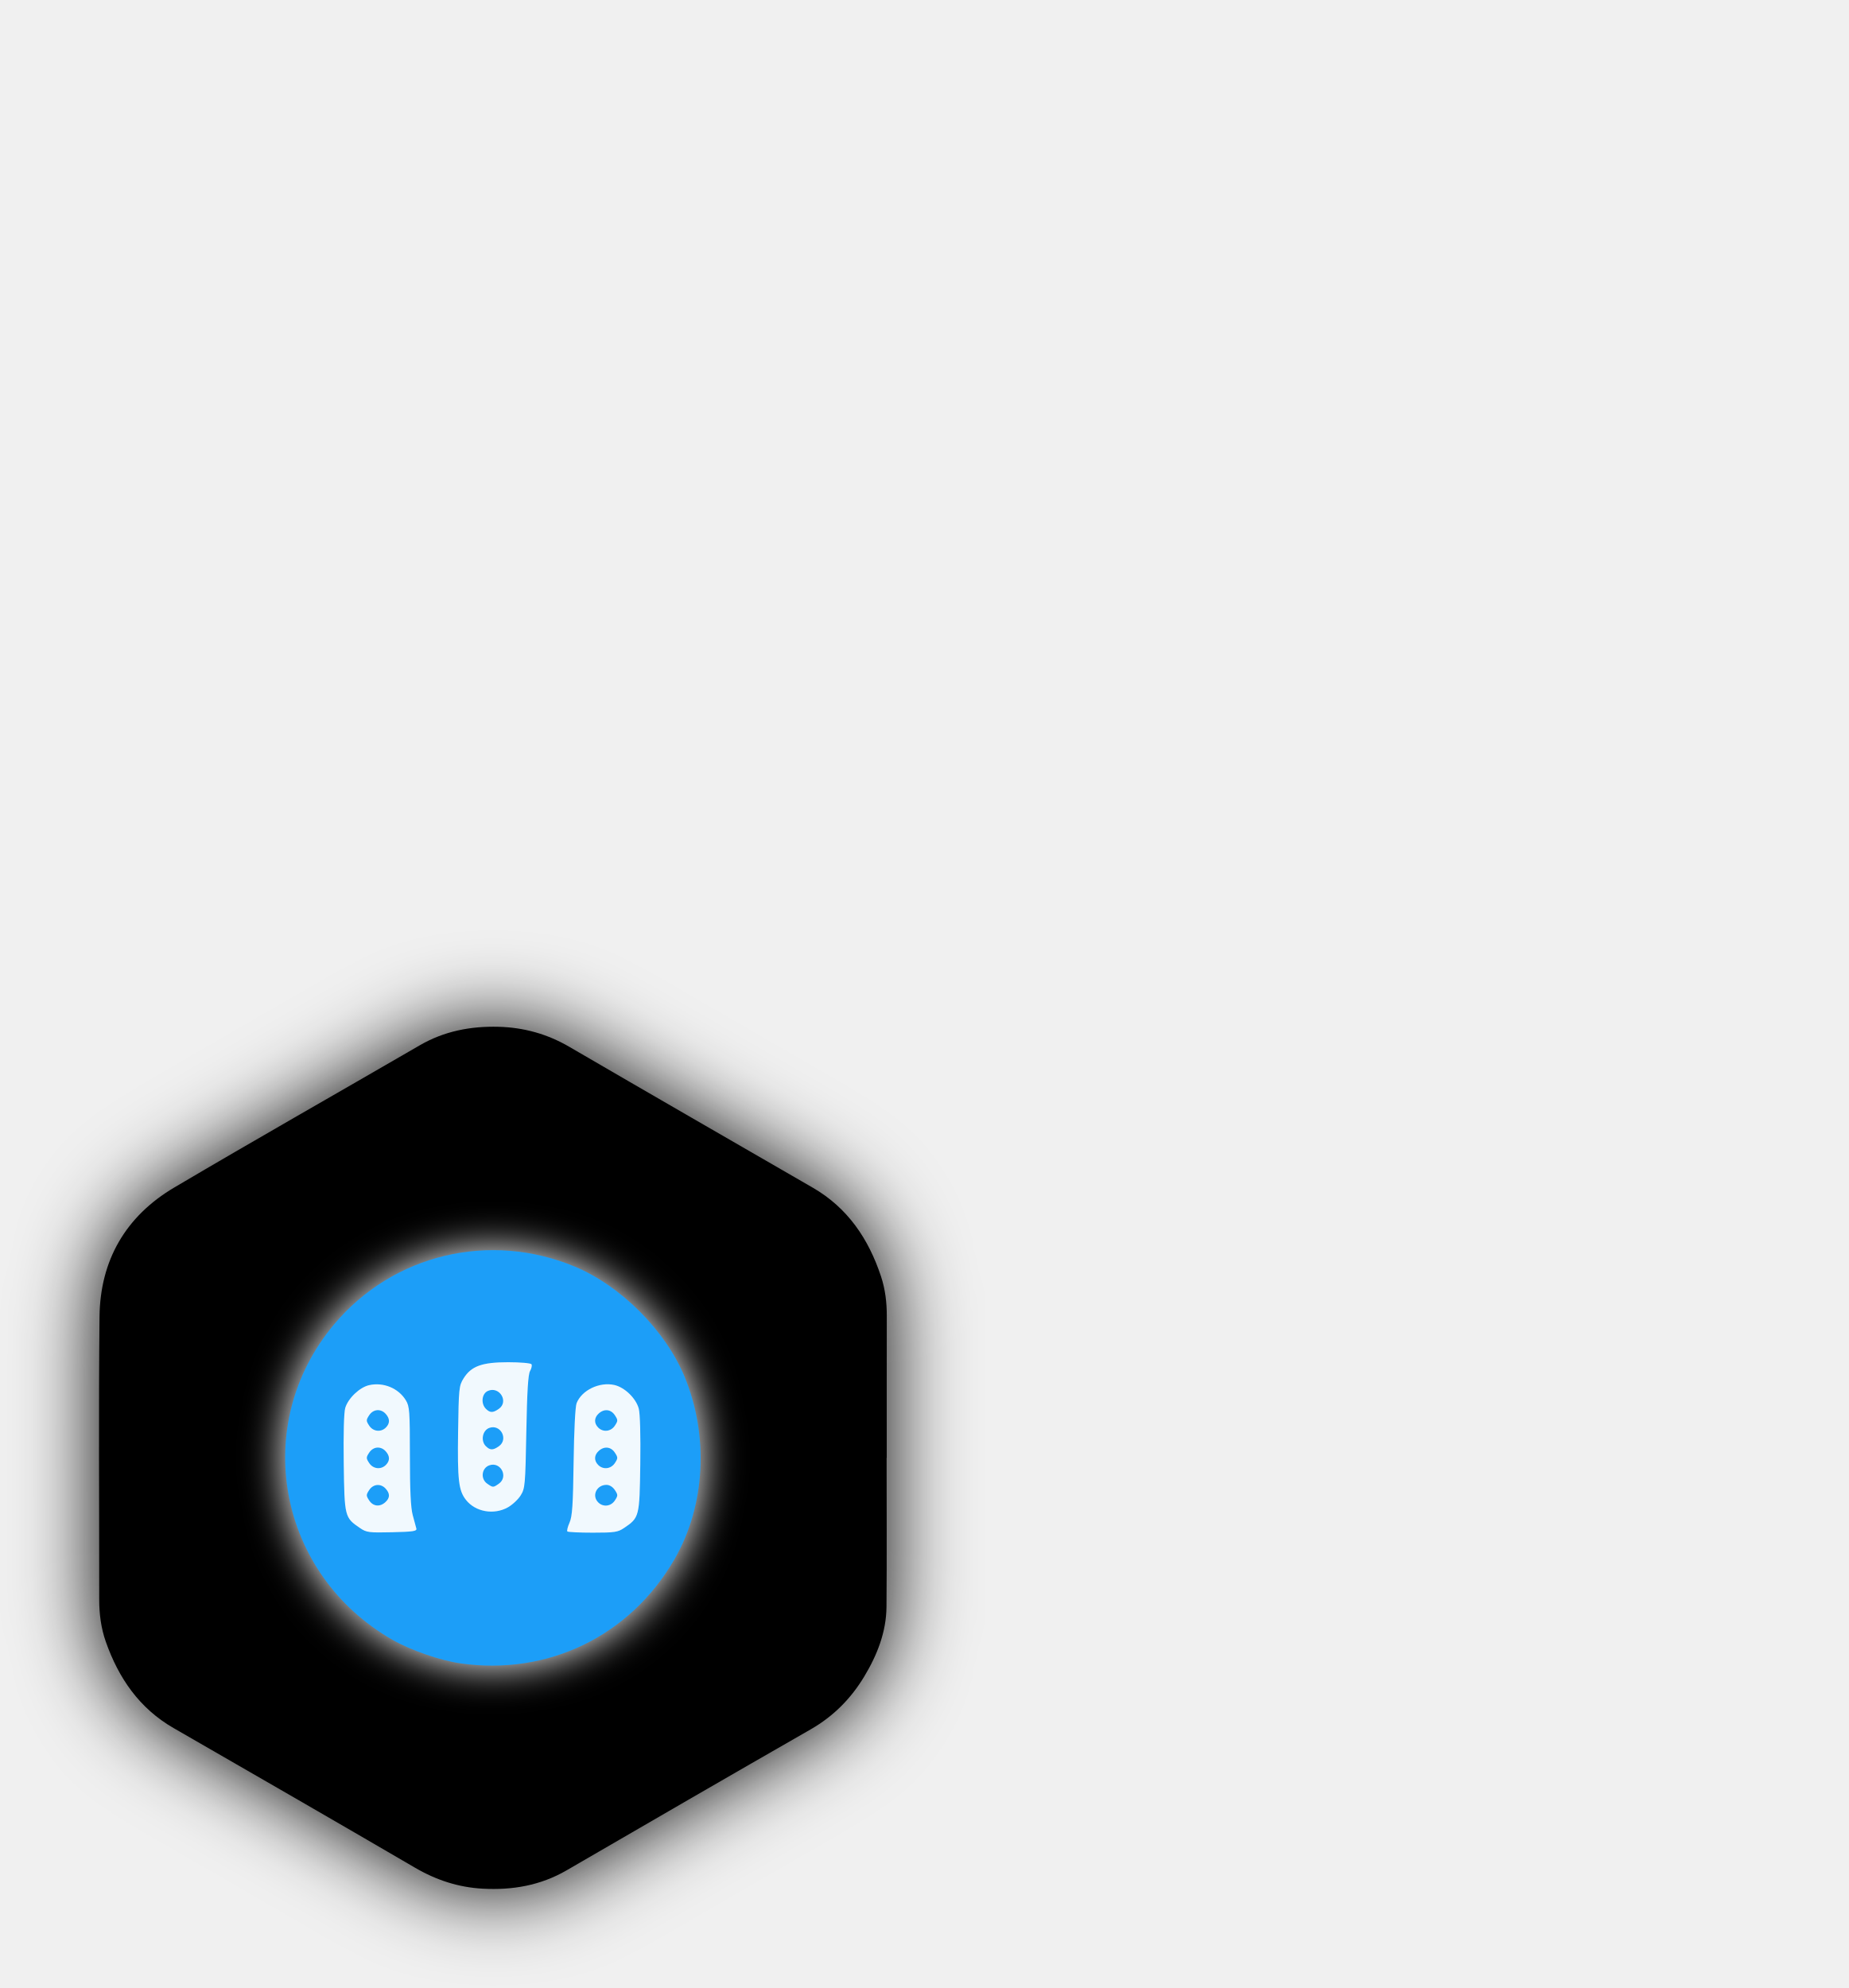
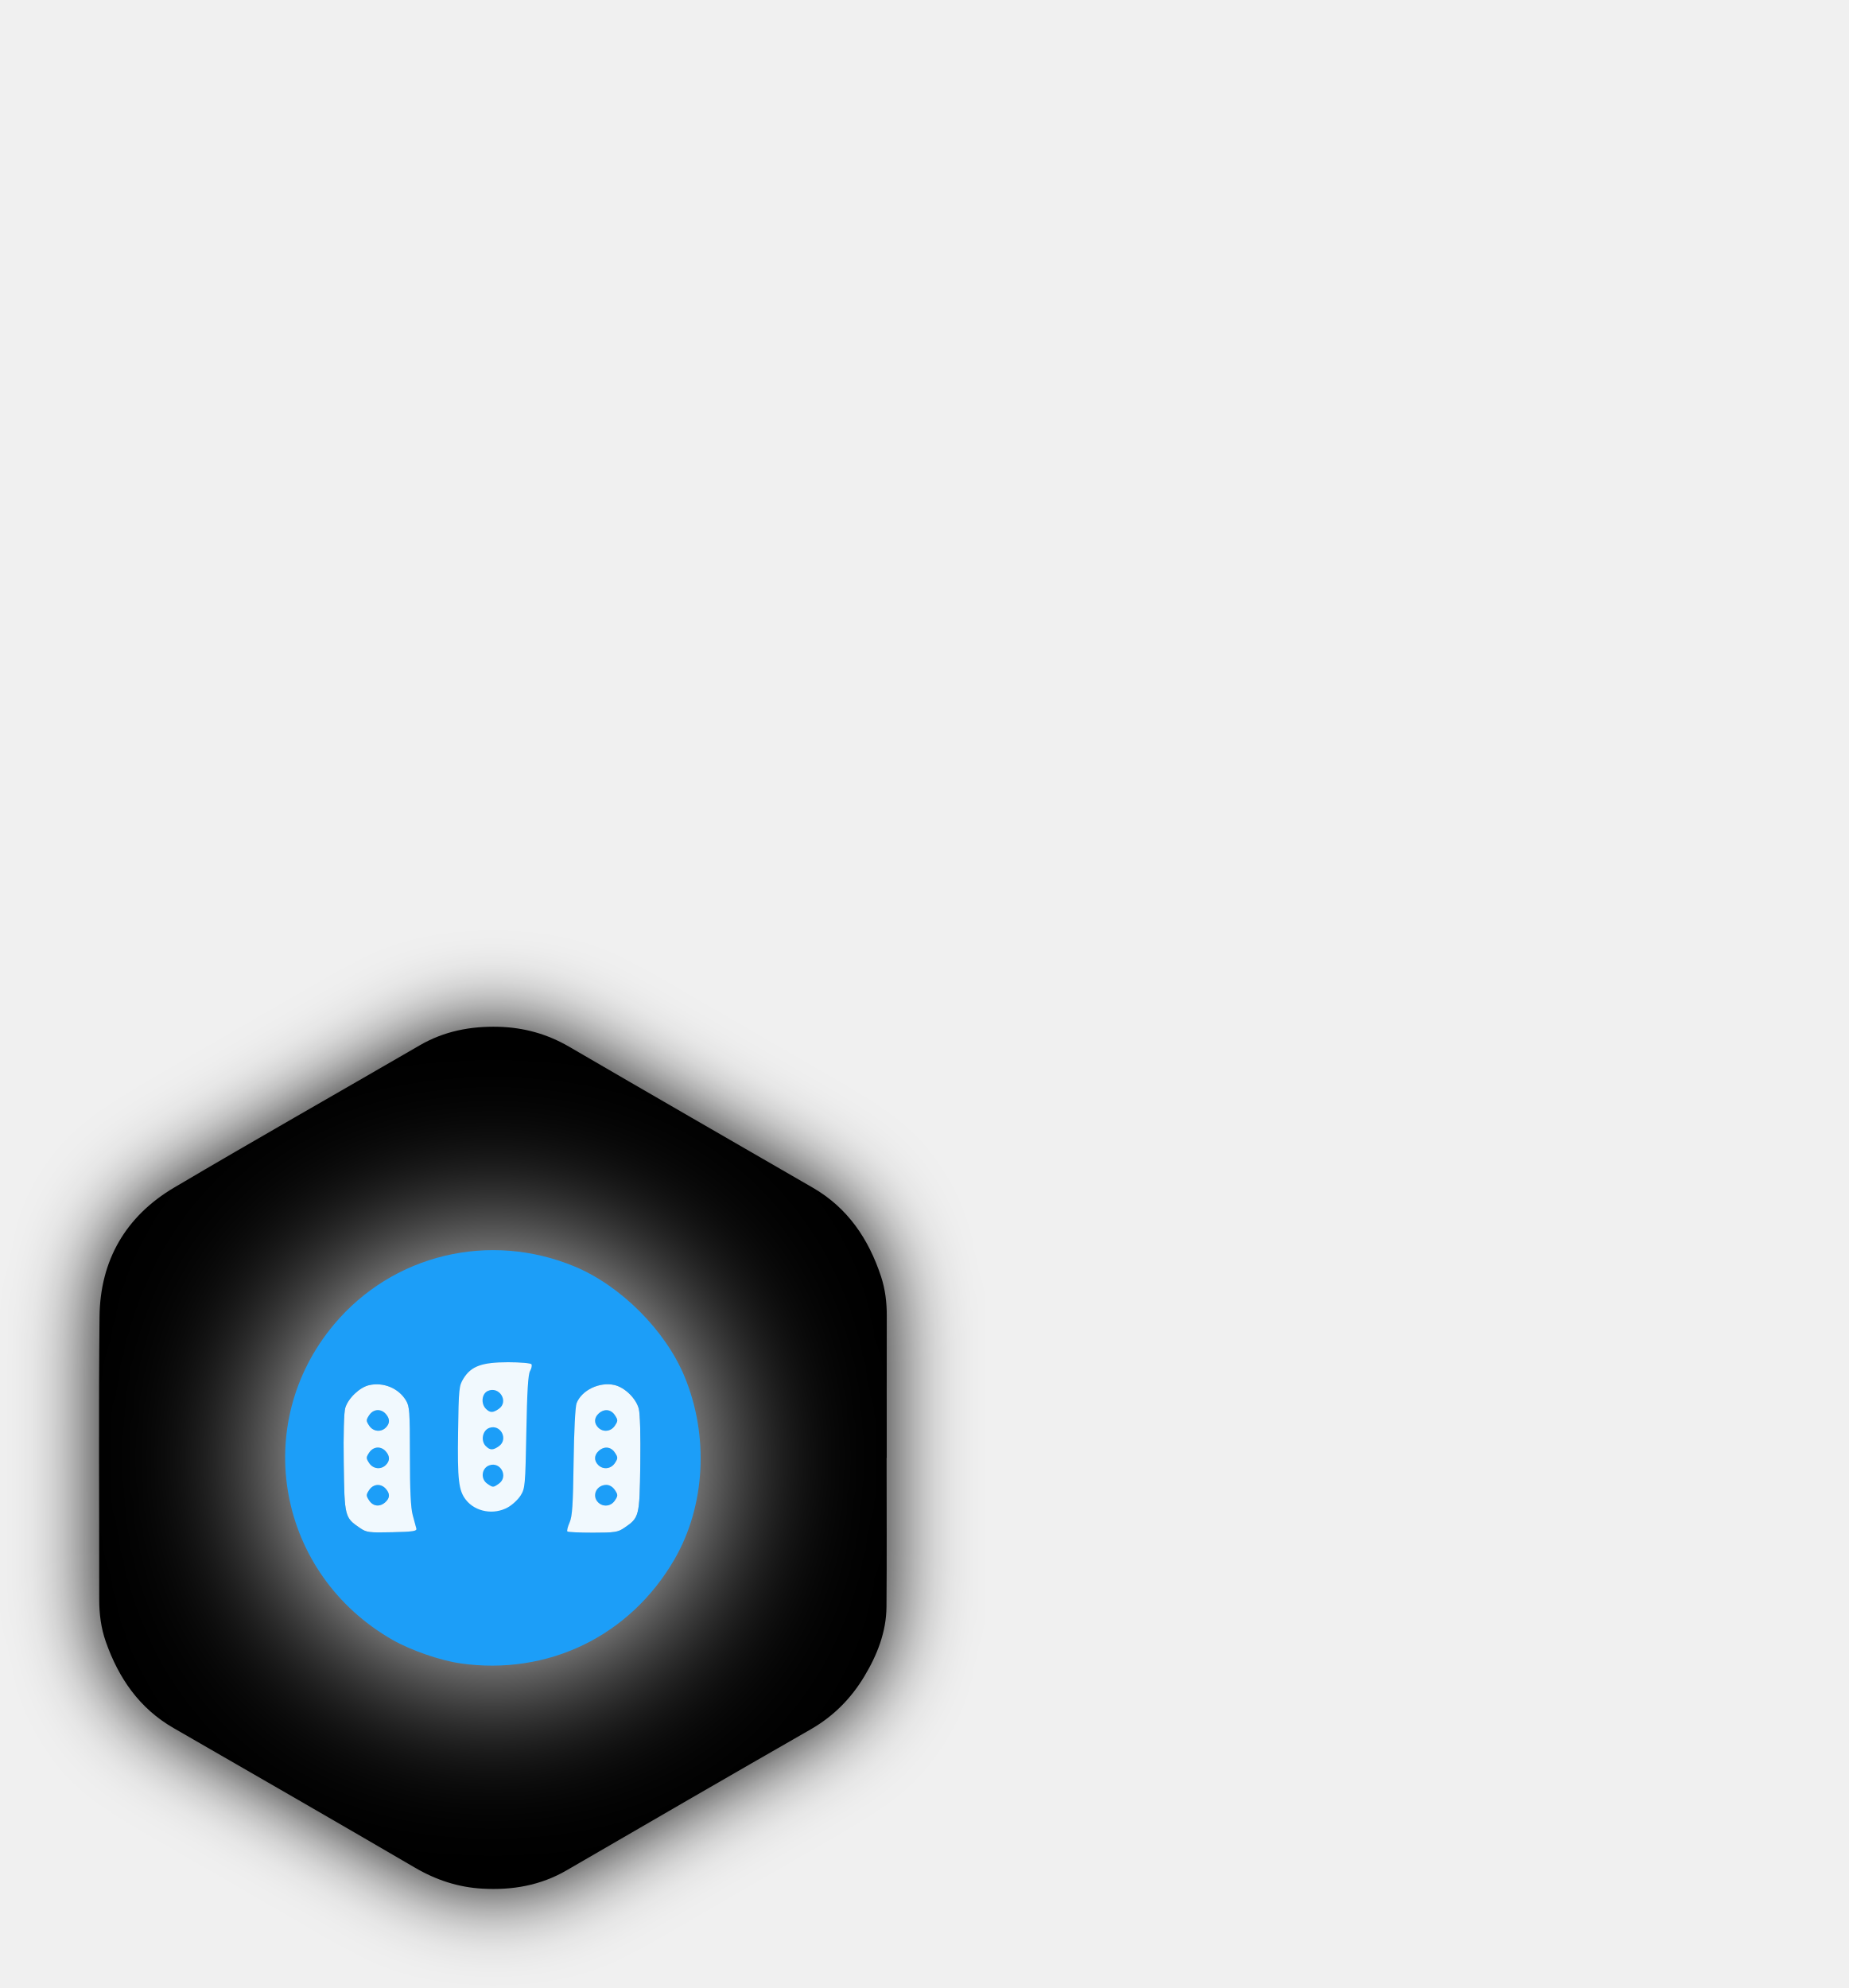
<svg xmlns="http://www.w3.org/2000/svg" width="39.356mm" height="42.333mm" viewBox="0 0 139.452 150" id="svg3644" version="1.1">
  <defs id="defs3646">
    <filter style="color-interpolation-filters:sRGB" id="filter4478" x="-0.126" width="1.251" y="-0.115" height="1.23">
      <feGaussianBlur stdDeviation="3.67" id="feGaussianBlur4480" />
    </filter>
-     <filter style="color-interpolation-filters:sRGB" id="filter4500" x="-0.12" width="1.24" y="-0.12" height="1.24">
-       <feGaussianBlur stdDeviation="1.567" id="feGaussianBlur4502" />
+     <filter style="color-interpolation-filters:sRGB" id="filter4474" x="-0.48" width="1.96" y="-0.48" height="1.96">
+       <feGaussianBlur stdDeviation="6.27" id="feGaussianBlur4476" />
    </filter>
  </defs>
  <g id="layer1" transform="translate(-304.6452,-257.5716)">
-     <g id="g4504">
+     <g id="g4478">
      <path transform="matrix(0.8481388,0,0,0.8481388,46.2638,61.89433)" id="path3676" d="m 383.529,347.802 c 0.003,-1.205 -0.134,-2.388 -0.513,-3.531 -1.104,-3.334 -2.96,-6.099 -6.07,-7.896 -7.226,-4.175 -14.458,-8.337 -21.667,-12.537 -1.96,-1.143 -4.048,-1.718 -6.292,-1.777 -2.474,-0.064 -4.824,0.383 -7,1.646 -7.277,4.223 -14.599,8.374 -21.843,12.654 -4.319,2.553 -6.592,6.477 -6.646,11.49 -0.088,8.382 -0.021,16.764 -0.027,25.146 -10e-4,1.291 0.158,2.553 0.586,3.77 1.14,3.24 2.981,5.927 6.028,7.682 7.17,4.13 14.342,8.258 21.487,12.428 1.877,1.096 3.855,1.744 6.012,1.861 2.635,0.145 5.141,-0.283 7.461,-1.631 7.229,-4.195 14.459,-8.387 21.712,-12.541 2.023,-1.16 3.585,-2.738 4.772,-4.713 1.146,-1.904 1.953,-3.94 1.973,-6.189 0.037,-4.416 0.011,-8.832 0.011,-13.248 l 0.012,0 c 0,-4.205 -0.005,-8.41 0.004,-12.614 z" style="clip-rule:evenodd;fill-rule:evenodd;filter:url(#filter4478)" />
      <path id="path4486" d="m 371.55,356.878 c 0.003,-1.022 -0.114,-2.025 -0.435,-2.995 -0.936,-2.828 -2.51,-5.173 -5.148,-6.697 -6.129,-3.541 -12.262,-7.071 -18.377,-10.633 -1.662,-0.969 -3.433,-1.457 -5.336,-1.507 -2.098,-0.054 -4.091,0.325 -5.937,1.396 -6.172,3.582 -12.382,7.102 -18.526,10.732 -3.663,2.165 -5.591,5.493 -5.637,9.745 -0.075,7.109 -0.018,14.218 -0.023,21.327 -0.001,1.095 0.134,2.165 0.497,3.197 0.967,2.748 2.528,5.027 5.113,6.515 6.081,3.503 12.164,7.004 18.224,10.541 1.592,0.93 3.27,1.479 5.099,1.578 2.235,0.123 4.36,-0.24 6.328,-1.383 6.131,-3.558 12.263,-7.113 18.415,-10.637 1.716,-0.984 3.041,-2.322 4.047,-3.997 0.972,-1.615 1.656,-3.342 1.673,-5.249 0.031,-3.745 0.009,-7.491 0.009,-11.236 l 0.01,0 c 0,-3.566 -0.004,-7.133 0.003,-10.698 z" style="clip-rule:evenodd;fill-rule:evenodd" />
-       <g style="fill:#ffffff;filter:url(#filter4500)" id="g3650" transform="translate(-81.36351,-0.6641388)">
+       <g style="fill:#ffffff;filter:url(#filter4474)" id="g3650" transform="translate(-81.36351,-0.6641402)">
        <path style="fill:#ffffff" d="m 413.175,373.532 c -1.166,-0.793 -1.176,-0.834 -1.233,-4.878 -0.032,-2.239 0.012,-3.848 0.114,-4.189 0.216,-0.725 1.087,-1.556 1.801,-1.717 1.075,-0.242 2.213,0.226 2.771,1.141 0.28,0.459 0.306,0.81 0.306,4.192 4.1e-4,2.61 0.063,3.919 0.213,4.47 0.117,0.429 0.24,0.885 0.274,1.014 0.053,0.198 -0.238,0.242 -1.829,0.279 -1.75,0.041 -1.931,0.017 -2.417,-0.314 z m 1.904,-1.95 c 0.356,-0.322 0.365,-0.649 0.027,-1.022 -0.37,-0.409 -0.939,-0.361 -1.245,0.105 -0.238,0.363 -0.238,0.421 0,0.784 0.296,0.452 0.803,0.507 1.218,0.133 z m 0.04,-2.81 c 0.317,-0.317 0.313,-0.675 -0.013,-1.035 -0.37,-0.409 -0.939,-0.361 -1.245,0.105 -0.238,0.363 -0.238,0.421 0,0.784 0.295,0.451 0.885,0.519 1.258,0.146 z m 0,-2.823 c 0.317,-0.317 0.313,-0.675 -0.013,-1.035 -0.37,-0.409 -0.939,-0.361 -1.245,0.105 -0.238,0.363 -0.238,0.421 0,0.784 0.295,0.451 0.885,0.519 1.258,0.146 z m 13.697,7.841 c -0.05,-0.05 0.023,-0.35 0.163,-0.667 0.207,-0.469 0.264,-1.317 0.308,-4.575 0.032,-2.361 0.124,-4.178 0.224,-4.434 0.384,-0.983 1.73,-1.632 2.854,-1.375 0.778,0.178 1.627,1 1.837,1.782 0.1,0.369 0.145,2.023 0.115,4.19 -0.055,3.979 -0.069,4.031 -1.224,4.818 -0.465,0.316 -0.709,0.353 -2.351,0.353 -1.008,0 -1.874,-0.041 -1.924,-0.091 z m 3.583,-2.34 c 0.238,-0.363 0.238,-0.421 0,-0.784 -0.434,-0.662 -1.505,-0.383 -1.505,0.392 0,0.775 1.071,1.054 1.505,0.392 z m 0,-2.823 c 0.238,-0.363 0.238,-0.421 0,-0.784 -0.296,-0.452 -0.803,-0.507 -1.218,-0.133 -0.352,0.319 -0.368,0.735 -0.04,1.062 0.373,0.373 0.963,0.305 1.258,-0.146 z m 0,-2.823 c 0.238,-0.363 0.238,-0.421 0,-0.784 -0.296,-0.452 -0.803,-0.507 -1.218,-0.133 -0.352,0.319 -0.368,0.735 -0.04,1.062 0.373,0.373 0.963,0.305 1.258,-0.146 z m -10.412,6.248 c -1.303,-0.642 -1.479,-1.358 -1.416,-5.755 0.047,-3.301 0.068,-3.502 0.409,-4.05 0.579,-0.932 1.389,-1.227 3.367,-1.227 0.918,0 1.709,0.069 1.762,0.154 0.052,0.085 0.003,0.314 -0.108,0.51 -0.147,0.257 -0.225,1.535 -0.282,4.591 -0.074,4.019 -0.096,4.263 -0.424,4.79 -0.685,1.101 -2.175,1.546 -3.308,0.987 z m 1.658,-1.865 c 0.744,-0.521 0.142,-1.689 -0.715,-1.389 -0.586,0.205 -0.684,1.02 -0.165,1.383 0.439,0.307 0.45,0.308 0.88,0.006 z m 0,-2.823 c 0.744,-0.521 0.142,-1.689 -0.715,-1.389 -0.519,0.181 -0.673,0.973 -0.267,1.379 0.319,0.319 0.539,0.321 0.982,0.011 z m 0,-2.823 c 0.781,-0.547 0.039,-1.748 -0.834,-1.35 -0.456,0.208 -0.533,0.954 -0.139,1.348 0.31,0.31 0.533,0.311 0.973,0.002 z" id="path3652" />
        <path style="fill:#ffffff" d="m 420.725,383.738 c -1.508,-0.216 -3.728,-0.986 -5.095,-1.766 -8.684,-4.961 -10.772,-16.239 -4.409,-23.817 4.432,-5.279 11.724,-7.029 18.145,-4.356 3.47,1.445 6.834,4.808 8.279,8.279 1.869,4.49 1.583,9.778 -0.746,13.806 -3.353,5.797 -9.545,8.805 -16.173,7.856 z" id="path3654" />
      </g>
      <g transform="translate(-81.36351,-0.6641402)" id="g3642">
        <path id="path3646" d="m 413.175,373.532 c -1.166,-0.793 -1.176,-0.834 -1.233,-4.878 -0.032,-2.239 0.012,-3.848 0.114,-4.189 0.216,-0.725 1.087,-1.556 1.801,-1.717 1.075,-0.242 2.213,0.226 2.771,1.141 0.28,0.459 0.306,0.81 0.306,4.192 4.1e-4,2.61 0.063,3.919 0.213,4.47 0.117,0.429 0.24,0.885 0.274,1.014 0.053,0.198 -0.238,0.242 -1.829,0.279 -1.75,0.041 -1.931,0.017 -2.417,-0.314 z m 1.904,-1.95 c 0.356,-0.322 0.365,-0.649 0.027,-1.022 -0.37,-0.409 -0.939,-0.361 -1.245,0.105 -0.238,0.363 -0.238,0.421 0,0.784 0.296,0.452 0.803,0.507 1.218,0.133 z m 0.04,-2.81 c 0.317,-0.317 0.313,-0.675 -0.013,-1.035 -0.37,-0.409 -0.939,-0.361 -1.245,0.105 -0.238,0.363 -0.238,0.421 0,0.784 0.295,0.451 0.885,0.519 1.258,0.146 z m 0,-2.823 c 0.317,-0.317 0.313,-0.675 -0.013,-1.035 -0.37,-0.409 -0.939,-0.361 -1.245,0.105 -0.238,0.363 -0.238,0.421 0,0.784 0.295,0.451 0.885,0.519 1.258,0.146 z m 13.697,7.841 c -0.05,-0.05 0.023,-0.35 0.163,-0.667 0.207,-0.469 0.264,-1.317 0.308,-4.575 0.032,-2.361 0.124,-4.178 0.224,-4.434 0.384,-0.983 1.73,-1.632 2.854,-1.375 0.778,0.178 1.627,1 1.837,1.782 0.1,0.369 0.145,2.023 0.115,4.19 -0.055,3.979 -0.069,4.031 -1.224,4.818 -0.465,0.316 -0.709,0.353 -2.351,0.353 -1.008,0 -1.874,-0.041 -1.924,-0.091 z m 3.583,-2.34 c 0.238,-0.363 0.238,-0.421 0,-0.784 -0.434,-0.662 -1.505,-0.383 -1.505,0.392 0,0.775 1.071,1.054 1.505,0.392 z m 0,-2.823 c 0.238,-0.363 0.238,-0.421 0,-0.784 -0.296,-0.452 -0.803,-0.507 -1.218,-0.133 -0.352,0.319 -0.368,0.735 -0.04,1.062 0.373,0.373 0.963,0.305 1.258,-0.146 z m 0,-2.823 c 0.238,-0.363 0.238,-0.421 0,-0.784 -0.296,-0.452 -0.803,-0.507 -1.218,-0.133 -0.352,0.319 -0.368,0.735 -0.04,1.062 0.373,0.373 0.963,0.305 1.258,-0.146 z m -10.412,6.248 c -1.303,-0.642 -1.479,-1.358 -1.416,-5.755 0.047,-3.301 0.068,-3.502 0.409,-4.05 0.579,-0.932 1.389,-1.227 3.367,-1.227 0.918,0 1.709,0.069 1.762,0.154 0.052,0.085 0.003,0.314 -0.108,0.51 -0.147,0.257 -0.225,1.535 -0.282,4.591 -0.074,4.019 -0.096,4.263 -0.424,4.79 -0.685,1.101 -2.175,1.546 -3.308,0.987 z m 1.658,-1.865 c 0.744,-0.521 0.142,-1.689 -0.715,-1.389 -0.586,0.205 -0.684,1.02 -0.165,1.383 0.439,0.307 0.45,0.308 0.88,0.006 z m 0,-2.823 c 0.744,-0.521 0.142,-1.689 -0.715,-1.389 -0.519,0.181 -0.673,0.973 -0.267,1.379 0.319,0.319 0.539,0.321 0.982,0.011 z m 0,-2.823 c 0.781,-0.547 0.039,-1.748 -0.834,-1.35 -0.456,0.208 -0.533,0.954 -0.139,1.348 0.31,0.31 0.533,0.311 0.973,0.002 z" style="fill:#f1f9fe" />
        <path id="path3644" d="m 420.725,383.738 c -1.508,-0.216 -3.728,-0.986 -5.095,-1.766 -8.684,-4.961 -10.772,-16.239 -4.409,-23.817 4.432,-5.279 11.724,-7.029 18.145,-4.356 3.47,1.445 6.834,4.808 8.279,8.279 1.869,4.49 1.583,9.778 -0.746,13.806 -3.353,5.797 -9.545,8.805 -16.173,7.856 z m -3.304,-10.171 c -0.034,-0.129 -0.158,-0.586 -0.274,-1.014 -0.15,-0.551 -0.212,-1.86 -0.213,-4.47 -5.4e-4,-3.382 -0.026,-3.733 -0.306,-4.192 -0.558,-0.915 -1.696,-1.384 -2.771,-1.141 -0.714,0.161 -1.585,0.992 -1.801,1.717 -0.101,0.341 -0.145,1.95 -0.114,4.189 0.057,4.044 0.067,4.085 1.233,4.878 0.486,0.331 0.667,0.354 2.417,0.314 1.591,-0.037 1.881,-0.081 1.829,-0.279 z m -3.559,-2.118 c -0.238,-0.363 -0.238,-0.421 0,-0.784 0.305,-0.466 0.875,-0.514 1.245,-0.105 0.337,0.373 0.329,0.7 -0.027,1.022 -0.414,0.375 -0.921,0.32 -1.218,-0.133 z m 0,-2.823 c -0.238,-0.363 -0.238,-0.421 0,-0.784 0.305,-0.466 0.875,-0.514 1.245,-0.105 0.326,0.36 0.331,0.718 0.013,1.035 -0.373,0.373 -0.963,0.305 -1.258,-0.146 z m 0,-2.823 c -0.238,-0.363 -0.238,-0.421 0,-0.784 0.305,-0.466 0.875,-0.514 1.245,-0.105 0.326,0.36 0.331,0.718 0.013,1.035 -0.373,0.373 -0.963,0.305 -1.258,-0.146 z m 19.23,7.725 c 1.156,-0.787 1.169,-0.839 1.224,-4.818 0.03,-2.168 -0.015,-3.821 -0.115,-4.19 -0.21,-0.781 -1.059,-1.604 -1.837,-1.782 -1.124,-0.256 -2.47,0.392 -2.854,1.375 -0.1,0.257 -0.192,2.073 -0.224,4.434 -0.044,3.258 -0.101,4.106 -0.308,4.575 -0.14,0.316 -0.213,0.616 -0.163,0.667 0.05,0.05 0.916,0.091 1.924,0.091 1.643,0 1.887,-0.037 2.351,-0.353 z m -1.951,-1.933 c -0.507,-0.507 -0.123,-1.322 0.624,-1.322 0.229,0 0.478,0.154 0.634,0.392 0.238,0.363 0.238,0.421 0,0.784 -0.295,0.451 -0.885,0.519 -1.258,0.146 z m 0,-2.823 c -0.327,-0.327 -0.312,-0.744 0.04,-1.062 0.414,-0.375 0.921,-0.32 1.218,0.133 0.238,0.363 0.238,0.421 0,0.784 -0.295,0.451 -0.885,0.519 -1.258,0.146 z m 0,-2.823 c -0.327,-0.327 -0.312,-0.744 0.04,-1.062 0.414,-0.375 0.921,-0.32 1.218,0.133 0.238,0.363 0.238,0.421 0,0.784 -0.295,0.451 -0.885,0.519 -1.258,0.146 z m -6.809,6.017 c 0.34,-0.191 0.773,-0.597 0.962,-0.902 0.328,-0.527 0.349,-0.771 0.424,-4.79 0.057,-3.056 0.135,-4.334 0.282,-4.591 0.112,-0.196 0.161,-0.425 0.108,-0.51 -0.052,-0.085 -0.843,-0.154 -1.762,-0.154 -1.979,0 -2.788,0.295 -3.367,1.227 -0.341,0.548 -0.361,0.749 -0.409,4.05 -0.052,3.618 0.04,4.407 0.593,5.111 0.716,0.91 2.107,1.156 3.169,0.559 z m -1.568,-1.786 c -0.519,-0.363 -0.421,-1.178 0.165,-1.383 0.857,-0.3 1.458,0.869 0.715,1.389 -0.43,0.301 -0.441,0.301 -0.88,-0.006 z m -0.102,-2.828 c -0.406,-0.406 -0.252,-1.197 0.267,-1.379 0.857,-0.3 1.458,0.869 0.715,1.389 -0.443,0.31 -0.663,0.308 -0.982,-0.011 z m 0.008,-2.815 c -0.394,-0.394 -0.317,-1.14 0.139,-1.348 0.873,-0.398 1.615,0.803 0.834,1.35 -0.44,0.308 -0.663,0.308 -0.973,-0.002 z" style="fill:#1c9ef8" />
      </g>
    </g>
  </g>
</svg>
